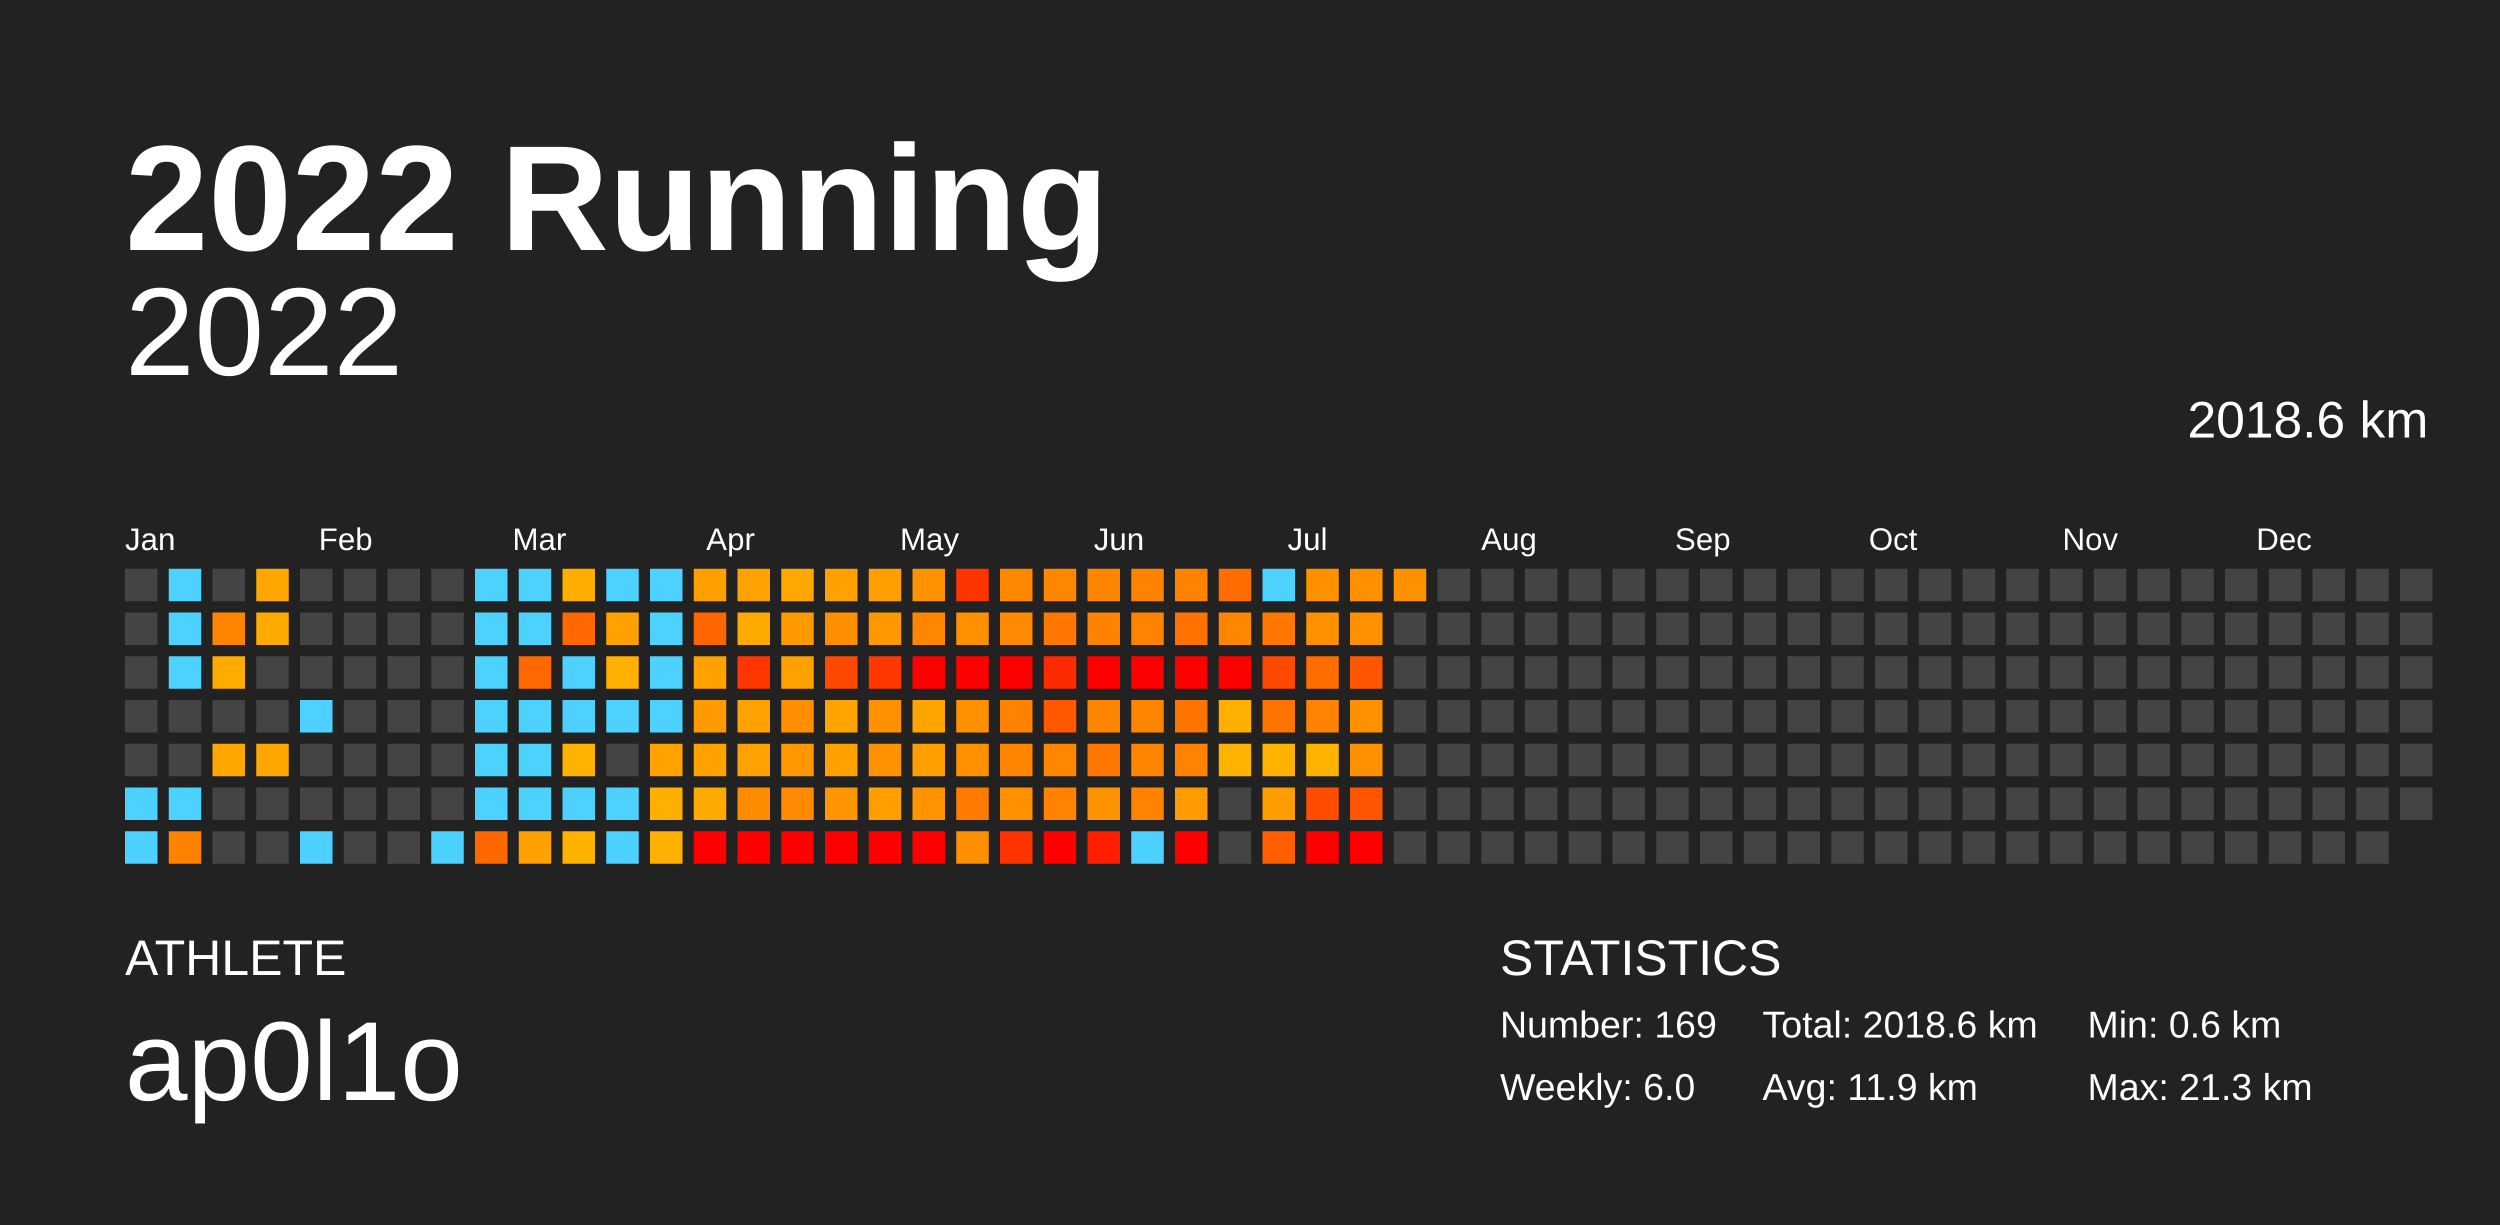
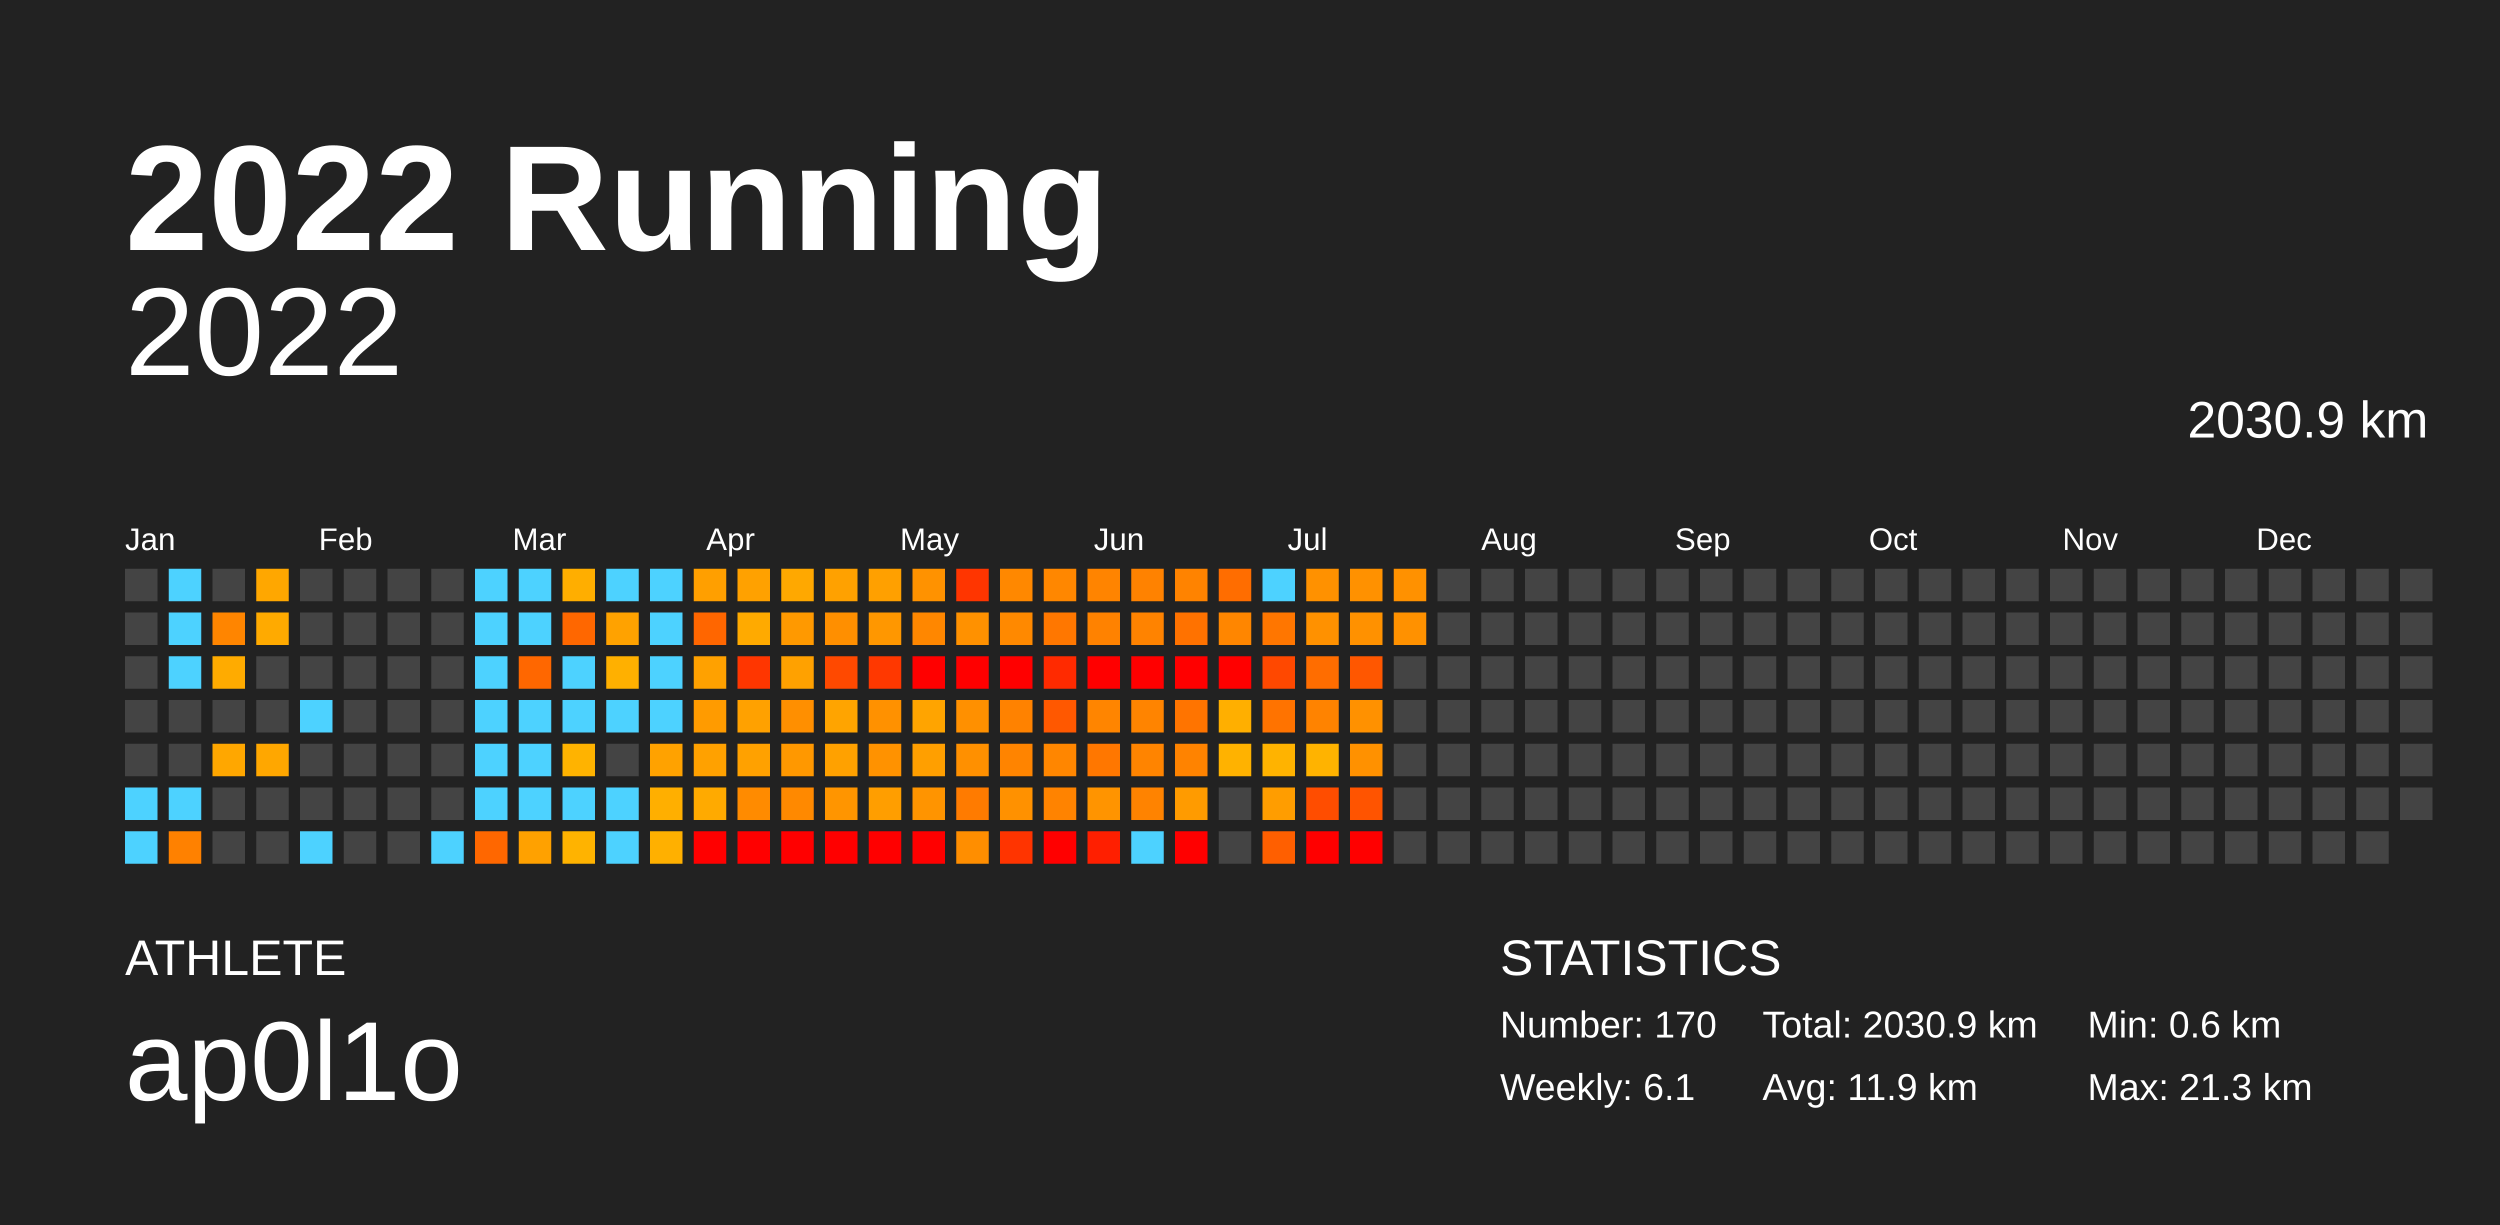
<svg xmlns="http://www.w3.org/2000/svg" baseProfile="full" height="98mm" version="1.1" viewBox="0,0,200,98" width="200mm">
  <defs />
  <rect fill="#222222" height="98" width="200" x="0" y="0" />
  <text fill="#FFFFFF" style="font-size:12px; font-family:Arial; font-weight:bold;" x="10" y="20">2022 Running</text>
  <text fill="#FFFFFF" style="font-size:4px; font-family:Arial" x="10" y="78">ATHLETE</text>
  <text fill="#FFFFFF" style="font-size:9px; font-family:Arial" x="10" y="88">ap0l1o</text>
  <text fill="#FFFFFF" style="font-size:4px; font-family:Arial" x="120" y="78">STATISTICS</text>
-   <text fill="#FFFFFF" style="font-size:3px; font-family:Arial" x="120" y="83">Number: 169</text>
-   <text fill="#FFFFFF" style="font-size:3px; font-family:Arial" x="120" y="88">Weekly: 6.0</text>
-   <text fill="#FFFFFF" style="font-size:3px; font-family:Arial" x="141" y="83">Total: 2018.6 km</text>
+   <text fill="#FFFFFF" style="font-size:3px; font-family:Arial" x="120" y="83">Number: 170</text>
+   <text fill="#FFFFFF" style="font-size:3px; font-family:Arial" x="120" y="88">Weekly: 6.1</text>
+   <text fill="#FFFFFF" style="font-size:3px; font-family:Arial" x="141" y="83">Total: 2030.9 km</text>
  <text fill="#FFFFFF" style="font-size:3px; font-family:Arial" x="141" y="88">Avg: 11.9 km</text>
  <text fill="#FFFFFF" style="font-size:3px; font-family:Arial" x="167" y="83">Min: 0.6 km</text>
  <text fill="#FFFFFF" style="font-size:3px; font-family:Arial" x="167" y="88">Max: 21.3 km</text>
  <text alignment-baseline="hanging" fill="#FFFFFF" style="font-size:10.0px; font-family:Arial;" x="10" y="30">2022</text>
-   <text alignment-baseline="hanging" fill="#FFFFFF" style="font-size:4.125px; font-family:Arial;" x="175" y="35">2018.6 km</text>
+   <text alignment-baseline="hanging" fill="#FFFFFF" style="font-size:4.125px; font-family:Arial;" x="175" y="35">2030.9 km</text>
  <text fill="#FFFFFF" style="font-size:2.5px; font-family:Arial" x="10.0" y="44">Jan</text>
  <text fill="#FFFFFF" style="font-size:2.5px; font-family:Arial" x="25.5" y="44">Feb</text>
  <text fill="#FFFFFF" style="font-size:2.5px; font-family:Arial" x="41.0" y="44">Mar</text>
  <text fill="#FFFFFF" style="font-size:2.5px; font-family:Arial" x="56.5" y="44">Apr</text>
  <text fill="#FFFFFF" style="font-size:2.5px; font-family:Arial" x="72.0" y="44">May</text>
  <text fill="#FFFFFF" style="font-size:2.5px; font-family:Arial" x="87.5" y="44">Jun</text>
  <text fill="#FFFFFF" style="font-size:2.5px; font-family:Arial" x="103.0" y="44">Jul</text>
  <text fill="#FFFFFF" style="font-size:2.5px; font-family:Arial" x="118.5" y="44">Aug</text>
  <text fill="#FFFFFF" style="font-size:2.5px; font-family:Arial" x="134.0" y="44">Sep</text>
  <text fill="#FFFFFF" style="font-size:2.5px; font-family:Arial" x="149.5" y="44">Oct</text>
  <text fill="#FFFFFF" style="font-size:2.5px; font-family:Arial" x="165.0" y="44">Nov</text>
  <text fill="#FFFFFF" style="font-size:2.5px; font-family:Arial" x="180.5" y="44">Dec</text>
  <rect fill="#444444" height="2.6" width="2.6" x="10.0" y="45.5" />
  <rect fill="#444444" height="2.6" width="2.6" x="10.0" y="49.0" />
  <rect fill="#444444" height="2.6" width="2.6" x="10.0" y="52.5" />
  <rect fill="#444444" height="2.6" width="2.6" x="10.0" y="56.0" />
  <rect fill="#444444" height="2.6" width="2.6" x="10.0" y="59.5" />
  <rect fill="#4dd2ff" height="2.6" width="2.6" x="10.0" y="63.0" />
  <rect fill="#4dd2ff" height="2.6" width="2.6" x="10.0" y="66.5" />
  <rect fill="#4dd2ff" height="2.6" width="2.6" x="13.5" y="45.5" />
  <rect fill="#4dd2ff" height="2.6" width="2.6" x="13.5" y="49.0" />
  <rect fill="#4dd2ff" height="2.6" width="2.6" x="13.5" y="52.5" />
  <rect fill="#444444" height="2.6" width="2.6" x="13.5" y="56.0" />
  <rect fill="#444444" height="2.6" width="2.6" x="13.5" y="59.5" />
  <rect fill="#4dd2ff" height="2.6" width="2.6" x="13.5" y="63.0" />
  <rect fill="#ff8100" height="2.6" width="2.6" x="13.5" y="66.5" />
  <rect fill="#444444" height="2.6" width="2.6" x="17.0" y="45.5" />
  <rect fill="#ff8500" height="2.6" width="2.6" x="17.0" y="49.0" />
  <rect fill="#ffab00" height="2.6" width="2.6" x="17.0" y="52.5" />
  <rect fill="#444444" height="2.6" width="2.6" x="17.0" y="56.0" />
  <rect fill="#ffa700" height="2.6" width="2.6" x="17.0" y="59.5" />
  <rect fill="#444444" height="2.6" width="2.6" x="17.0" y="63.0" />
  <rect fill="#444444" height="2.6" width="2.6" x="17.0" y="66.5" />
  <rect fill="#ffa700" height="2.6" width="2.6" x="20.5" y="45.5" />
  <rect fill="#ffaa00" height="2.6" width="2.6" x="20.5" y="49.0" />
  <rect fill="#444444" height="2.6" width="2.6" x="20.5" y="52.5" />
  <rect fill="#444444" height="2.6" width="2.6" x="20.5" y="56.0" />
  <rect fill="#ffa700" height="2.6" width="2.6" x="20.5" y="59.5" />
  <rect fill="#444444" height="2.6" width="2.6" x="20.5" y="63.0" />
  <rect fill="#444444" height="2.6" width="2.6" x="20.5" y="66.5" />
  <rect fill="#444444" height="2.6" width="2.6" x="24.0" y="45.5" />
  <rect fill="#444444" height="2.6" width="2.6" x="24.0" y="49.0" />
  <rect fill="#444444" height="2.6" width="2.6" x="24.0" y="52.5" />
  <rect fill="#4dd2ff" height="2.6" width="2.6" x="24.0" y="56.0" />
  <rect fill="#444444" height="2.6" width="2.6" x="24.0" y="59.5" />
  <rect fill="#444444" height="2.6" width="2.6" x="24.0" y="63.0" />
  <rect fill="#4dd2ff" height="2.6" width="2.6" x="24.0" y="66.5" />
  <rect fill="#444444" height="2.6" width="2.6" x="27.5" y="45.5" />
  <rect fill="#444444" height="2.6" width="2.6" x="27.5" y="49.0" />
  <rect fill="#444444" height="2.6" width="2.6" x="27.5" y="52.5" />
  <rect fill="#444444" height="2.6" width="2.6" x="27.5" y="56.0" />
  <rect fill="#444444" height="2.6" width="2.6" x="27.5" y="59.5" />
  <rect fill="#444444" height="2.6" width="2.6" x="27.5" y="63.0" />
  <rect fill="#444444" height="2.6" width="2.6" x="27.5" y="66.5" />
  <rect fill="#444444" height="2.6" width="2.6" x="31.0" y="45.5" />
  <rect fill="#444444" height="2.6" width="2.6" x="31.0" y="49.0" />
  <rect fill="#444444" height="2.6" width="2.6" x="31.0" y="52.5" />
  <rect fill="#444444" height="2.6" width="2.6" x="31.0" y="56.0" />
  <rect fill="#444444" height="2.6" width="2.6" x="31.0" y="59.5" />
  <rect fill="#444444" height="2.6" width="2.6" x="31.0" y="63.0" />
  <rect fill="#444444" height="2.6" width="2.6" x="31.0" y="66.5" />
  <rect fill="#444444" height="2.6" width="2.6" x="34.5" y="45.5" />
  <rect fill="#444444" height="2.6" width="2.6" x="34.5" y="49.0" />
  <rect fill="#444444" height="2.6" width="2.6" x="34.5" y="52.5" />
  <rect fill="#444444" height="2.6" width="2.6" x="34.5" y="56.0" />
  <rect fill="#444444" height="2.6" width="2.6" x="34.5" y="59.5" />
  <rect fill="#444444" height="2.6" width="2.6" x="34.5" y="63.0" />
  <rect fill="#4dd2ff" height="2.6" width="2.6" x="34.5" y="66.5" />
  <rect fill="#4dd2ff" height="2.6" width="2.6" x="38.0" y="45.5" />
  <rect fill="#4dd2ff" height="2.6" width="2.6" x="38.0" y="49.0" />
  <rect fill="#4dd2ff" height="2.6" width="2.6" x="38.0" y="52.5" />
  <rect fill="#4dd2ff" height="2.6" width="2.6" x="38.0" y="56.0" />
  <rect fill="#4dd2ff" height="2.6" width="2.6" x="38.0" y="59.5" />
  <rect fill="#4dd2ff" height="2.6" width="2.6" x="38.0" y="63.0" />
  <rect fill="#ff6700" height="2.6" width="2.6" x="38.0" y="66.5" />
  <rect fill="#4dd2ff" height="2.6" width="2.6" x="41.5" y="45.5" />
  <rect fill="#4dd2ff" height="2.6" width="2.6" x="41.5" y="49.0" />
  <rect fill="#ff6700" height="2.6" width="2.6" x="41.5" y="52.5" />
  <rect fill="#4dd2ff" height="2.6" width="2.6" x="41.5" y="56.0" />
  <rect fill="#4dd2ff" height="2.6" width="2.6" x="41.5" y="59.5" />
  <rect fill="#4dd2ff" height="2.6" width="2.6" x="41.5" y="63.0" />
  <rect fill="#ffa100" height="2.6" width="2.6" x="41.5" y="66.5" />
  <rect fill="#ffae00" height="2.6" width="2.6" x="45.0" y="45.5" />
  <rect fill="#ff6700" height="2.6" width="2.6" x="45.0" y="49.0" />
  <rect fill="#4dd2ff" height="2.6" width="2.6" x="45.0" y="52.5" />
  <rect fill="#4dd2ff" height="2.6" width="2.6" x="45.0" y="56.0" />
  <rect fill="#ffb300" height="2.6" width="2.6" x="45.0" y="59.5" />
  <rect fill="#4dd2ff" height="2.6" width="2.6" x="45.0" y="63.0" />
  <rect fill="#ffb300" height="2.6" width="2.6" x="45.0" y="66.5" />
  <rect fill="#4dd2ff" height="2.6" width="2.6" x="48.5" y="45.5" />
  <rect fill="#ffa200" height="2.6" width="2.6" x="48.5" y="49.0" />
  <rect fill="#ffb000" height="2.6" width="2.6" x="48.5" y="52.5" />
  <rect fill="#4dd2ff" height="2.6" width="2.6" x="48.5" y="56.0" />
  <rect fill="#444444" height="2.6" width="2.6" x="48.5" y="59.5" />
  <rect fill="#4dd2ff" height="2.6" width="2.6" x="48.5" y="63.0" />
  <rect fill="#4dd2ff" height="2.6" width="2.6" x="48.5" y="66.5" />
  <rect fill="#4dd2ff" height="2.6" width="2.6" x="52.0" y="45.5" />
  <rect fill="#4dd2ff" height="2.6" width="2.6" x="52.0" y="49.0" />
  <rect fill="#4dd2ff" height="2.6" width="2.6" x="52.0" y="52.5" />
  <rect fill="#4dd2ff" height="2.6" width="2.6" x="52.0" y="56.0" />
  <rect fill="#ffa200" height="2.6" width="2.6" x="52.0" y="59.5" />
  <rect fill="#ffaf00" height="2.6" width="2.6" x="52.0" y="63.0" />
  <rect fill="#ffb000" height="2.6" width="2.6" x="52.0" y="66.5" />
  <rect fill="#ff9f00" height="2.6" width="2.6" x="55.5" y="45.5" />
  <rect fill="#ff6600" height="2.6" width="2.6" x="55.5" y="49.0" />
  <rect fill="#ffa100" height="2.6" width="2.6" x="55.5" y="52.5" />
  <rect fill="#ff9b00" height="2.6" width="2.6" x="55.5" y="56.0" />
  <rect fill="#ffa100" height="2.6" width="2.6" x="55.5" y="59.5" />
  <rect fill="#ffaa00" height="2.6" width="2.6" x="55.5" y="63.0" />
  <rect fill="red" height="2.6" width="2.6" x="55.5" y="66.5" />
  <rect fill="#ffa100" height="2.6" width="2.6" x="59.0" y="45.5" />
  <rect fill="#ffaa00" height="2.6" width="2.6" x="59.0" y="49.0" />
  <rect fill="#ff3600" height="2.6" width="2.6" x="59.0" y="52.5" />
  <rect fill="#ffa100" height="2.6" width="2.6" x="59.0" y="56.0" />
  <rect fill="#ffa100" height="2.6" width="2.6" x="59.0" y="59.5" />
  <rect fill="#ff8b00" height="2.6" width="2.6" x="59.0" y="63.0" />
  <rect fill="red" height="2.6" width="2.6" x="59.0" y="66.5" />
  <rect fill="#ffa800" height="2.6" width="2.6" x="62.5" y="45.5" />
  <rect fill="#ff9900" height="2.6" width="2.6" x="62.5" y="49.0" />
  <rect fill="#ffa100" height="2.6" width="2.6" x="62.5" y="52.5" />
  <rect fill="#ff8f00" height="2.6" width="2.6" x="62.5" y="56.0" />
  <rect fill="#ff9800" height="2.6" width="2.6" x="62.5" y="59.5" />
  <rect fill="#ff8900" height="2.6" width="2.6" x="62.5" y="63.0" />
  <rect fill="red" height="2.6" width="2.6" x="62.5" y="66.5" />
  <rect fill="#ffa100" height="2.6" width="2.6" x="66.0" y="45.5" />
  <rect fill="#ff8f00" height="2.6" width="2.6" x="66.0" y="49.0" />
  <rect fill="#ff4900" height="2.6" width="2.6" x="66.0" y="52.5" />
  <rect fill="#ffa400" height="2.6" width="2.6" x="66.0" y="56.0" />
  <rect fill="#ffa100" height="2.6" width="2.6" x="66.0" y="59.5" />
  <rect fill="#ff9500" height="2.6" width="2.6" x="66.0" y="63.0" />
  <rect fill="red" height="2.6" width="2.6" x="66.0" y="66.5" />
  <rect fill="#ffa000" height="2.6" width="2.6" x="69.5" y="45.5" />
  <rect fill="#ff9700" height="2.6" width="2.6" x="69.5" y="49.0" />
  <rect fill="#ff3800" height="2.6" width="2.6" x="69.5" y="52.5" />
  <rect fill="#ff9100" height="2.6" width="2.6" x="69.5" y="56.0" />
  <rect fill="#ff9200" height="2.6" width="2.6" x="69.5" y="59.5" />
  <rect fill="#ff9e00" height="2.6" width="2.6" x="69.5" y="63.0" />
  <rect fill="red" height="2.6" width="2.6" x="69.5" y="66.5" />
  <rect fill="#ff9200" height="2.6" width="2.6" x="73.0" y="45.5" />
  <rect fill="#ff8700" height="2.6" width="2.6" x="73.0" y="49.0" />
  <rect fill="red" height="2.6" width="2.6" x="73.0" y="52.5" />
  <rect fill="#ffa400" height="2.6" width="2.6" x="73.0" y="56.0" />
  <rect fill="#ff9f00" height="2.6" width="2.6" x="73.0" y="59.5" />
  <rect fill="#ff9400" height="2.6" width="2.6" x="73.0" y="63.0" />
  <rect fill="red" height="2.6" width="2.6" x="73.0" y="66.5" />
  <rect fill="#ff3500" height="2.6" width="2.6" x="76.5" y="45.5" />
  <rect fill="#ff9100" height="2.6" width="2.6" x="76.5" y="49.0" />
  <rect fill="red" height="2.6" width="2.6" x="76.5" y="52.5" />
  <rect fill="#ff9000" height="2.6" width="2.6" x="76.5" y="56.0" />
  <rect fill="#ff9000" height="2.6" width="2.6" x="76.5" y="59.5" />
  <rect fill="#ff7b00" height="2.6" width="2.6" x="76.5" y="63.0" />
  <rect fill="#ff8e00" height="2.6" width="2.6" x="76.5" y="66.5" />
  <rect fill="#ff8800" height="2.6" width="2.6" x="80.0" y="45.5" />
  <rect fill="#ff8900" height="2.6" width="2.6" x="80.0" y="49.0" />
  <rect fill="red" height="2.6" width="2.6" x="80.0" y="52.5" />
  <rect fill="#ff8200" height="2.6" width="2.6" x="80.0" y="56.0" />
  <rect fill="#ff8400" height="2.6" width="2.6" x="80.0" y="59.5" />
  <rect fill="#ff9100" height="2.6" width="2.6" x="80.0" y="63.0" />
  <rect fill="#ff3400" height="2.6" width="2.6" x="80.0" y="66.5" />
  <rect fill="#ff8700" height="2.6" width="2.6" x="83.5" y="45.5" />
  <rect fill="#ff7700" height="2.6" width="2.6" x="83.5" y="49.0" />
  <rect fill="#ff2a00" height="2.6" width="2.6" x="83.5" y="52.5" />
  <rect fill="#ff5800" height="2.6" width="2.6" x="83.5" y="56.0" />
  <rect fill="#ff8600" height="2.6" width="2.6" x="83.5" y="59.5" />
  <rect fill="#ff8300" height="2.6" width="2.6" x="83.5" y="63.0" />
  <rect fill="red" height="2.6" width="2.6" x="83.5" y="66.5" />
  <rect fill="#ff8400" height="2.6" width="2.6" x="87.0" y="45.5" />
  <rect fill="#ff8200" height="2.6" width="2.6" x="87.0" y="49.0" />
  <rect fill="red" height="2.6" width="2.6" x="87.0" y="52.5" />
  <rect fill="#ff8500" height="2.6" width="2.6" x="87.0" y="56.0" />
  <rect fill="#ff7700" height="2.6" width="2.6" x="87.0" y="59.5" />
  <rect fill="#ff9400" height="2.6" width="2.6" x="87.0" y="63.0" />
  <rect fill="#ff1f00" height="2.6" width="2.6" x="87.0" y="66.5" />
  <rect fill="#ff8200" height="2.6" width="2.6" x="90.5" y="45.5" />
  <rect fill="#ff8300" height="2.6" width="2.6" x="90.5" y="49.0" />
  <rect fill="red" height="2.6" width="2.6" x="90.5" y="52.5" />
  <rect fill="#ff8400" height="2.6" width="2.6" x="90.5" y="56.0" />
  <rect fill="#ff8400" height="2.6" width="2.6" x="90.5" y="59.5" />
  <rect fill="#ff8300" height="2.6" width="2.6" x="90.5" y="63.0" />
  <rect fill="#4dd2ff" height="2.6" width="2.6" x="90.5" y="66.5" />
  <rect fill="#ff8300" height="2.6" width="2.6" x="94.0" y="45.5" />
  <rect fill="#ff7200" height="2.6" width="2.6" x="94.0" y="49.0" />
  <rect fill="red" height="2.6" width="2.6" x="94.0" y="52.5" />
  <rect fill="#ff7400" height="2.6" width="2.6" x="94.0" y="56.0" />
  <rect fill="#ff8300" height="2.6" width="2.6" x="94.0" y="59.5" />
  <rect fill="#ff9b00" height="2.6" width="2.6" x="94.0" y="63.0" />
  <rect fill="red" height="2.6" width="2.6" x="94.0" y="66.5" />
  <rect fill="#ff6d00" height="2.6" width="2.6" x="97.5" y="45.5" />
  <rect fill="#ff8600" height="2.6" width="2.6" x="97.5" y="49.0" />
  <rect fill="red" height="2.6" width="2.6" x="97.5" y="52.5" />
  <rect fill="#ffaf00" height="2.6" width="2.6" x="97.5" y="56.0" />
  <rect fill="#ffb200" height="2.6" width="2.6" x="97.5" y="59.5" />
  <rect fill="#444444" height="2.6" width="2.6" x="97.5" y="63.0" />
  <rect fill="#444444" height="2.6" width="2.6" x="97.5" y="66.5" />
  <rect fill="#4dd2ff" height="2.6" width="2.6" x="101.0" y="45.5" />
  <rect fill="#ff7600" height="2.6" width="2.6" x="101.0" y="49.0" />
  <rect fill="#ff4800" height="2.6" width="2.6" x="101.0" y="52.5" />
  <rect fill="#ff7300" height="2.6" width="2.6" x="101.0" y="56.0" />
  <rect fill="#ffb300" height="2.6" width="2.6" x="101.0" y="59.5" />
  <rect fill="#ff9d00" height="2.6" width="2.6" x="101.0" y="63.0" />
  <rect fill="#ff5f00" height="2.6" width="2.6" x="101.0" y="66.5" />
  <rect fill="#ff9100" height="2.6" width="2.6" x="104.5" y="45.5" />
  <rect fill="#ff9100" height="2.6" width="2.6" x="104.5" y="49.0" />
  <rect fill="#ff6d00" height="2.6" width="2.6" x="104.5" y="52.5" />
  <rect fill="#ff8300" height="2.6" width="2.6" x="104.5" y="56.0" />
  <rect fill="#ffb300" height="2.6" width="2.6" x="104.5" y="59.5" />
  <rect fill="#ff4d00" height="2.6" width="2.6" x="104.5" y="63.0" />
  <rect fill="red" height="2.6" width="2.6" x="104.5" y="66.5" />
  <rect fill="#ff9100" height="2.6" width="2.6" x="108.0" y="45.5" />
  <rect fill="#ff9100" height="2.6" width="2.6" x="108.0" y="49.0" />
  <rect fill="#ff5700" height="2.6" width="2.6" x="108.0" y="52.5" />
  <rect fill="#ff9100" height="2.6" width="2.6" x="108.0" y="56.0" />
  <rect fill="#ff9100" height="2.6" width="2.6" x="108.0" y="59.5" />
  <rect fill="#ff5400" height="2.6" width="2.6" x="108.0" y="63.0" />
  <rect fill="red" height="2.6" width="2.6" x="108.0" y="66.5" />
  <rect fill="#ff9100" height="2.6" width="2.6" x="111.5" y="45.5" />
-   <rect fill="#444444" height="2.6" width="2.6" x="111.5" y="49.0" />
+   <rect fill="#ff9100" height="2.6" width="2.6" x="111.5" y="49.0" />
  <rect fill="#444444" height="2.6" width="2.6" x="111.5" y="52.5" />
  <rect fill="#444444" height="2.6" width="2.6" x="111.5" y="56.0" />
  <rect fill="#444444" height="2.6" width="2.6" x="111.5" y="59.5" />
  <rect fill="#444444" height="2.6" width="2.6" x="111.5" y="63.0" />
  <rect fill="#444444" height="2.6" width="2.6" x="111.5" y="66.5" />
  <rect fill="#444444" height="2.6" width="2.6" x="115.0" y="45.5" />
  <rect fill="#444444" height="2.6" width="2.6" x="115.0" y="49.0" />
  <rect fill="#444444" height="2.6" width="2.6" x="115.0" y="52.5" />
  <rect fill="#444444" height="2.6" width="2.6" x="115.0" y="56.0" />
  <rect fill="#444444" height="2.6" width="2.6" x="115.0" y="59.5" />
  <rect fill="#444444" height="2.6" width="2.6" x="115.0" y="63.0" />
  <rect fill="#444444" height="2.6" width="2.6" x="115.0" y="66.5" />
  <rect fill="#444444" height="2.6" width="2.6" x="118.5" y="45.5" />
  <rect fill="#444444" height="2.6" width="2.6" x="118.5" y="49.0" />
  <rect fill="#444444" height="2.6" width="2.6" x="118.5" y="52.5" />
  <rect fill="#444444" height="2.6" width="2.6" x="118.5" y="56.0" />
  <rect fill="#444444" height="2.6" width="2.6" x="118.5" y="59.5" />
  <rect fill="#444444" height="2.6" width="2.6" x="118.5" y="63.0" />
  <rect fill="#444444" height="2.6" width="2.6" x="118.5" y="66.5" />
  <rect fill="#444444" height="2.6" width="2.6" x="122.0" y="45.5" />
  <rect fill="#444444" height="2.6" width="2.6" x="122.0" y="49.0" />
  <rect fill="#444444" height="2.6" width="2.6" x="122.0" y="52.5" />
  <rect fill="#444444" height="2.6" width="2.6" x="122.0" y="56.0" />
  <rect fill="#444444" height="2.6" width="2.6" x="122.0" y="59.5" />
  <rect fill="#444444" height="2.6" width="2.6" x="122.0" y="63.0" />
  <rect fill="#444444" height="2.6" width="2.6" x="122.0" y="66.5" />
  <rect fill="#444444" height="2.6" width="2.6" x="125.5" y="45.5" />
  <rect fill="#444444" height="2.6" width="2.6" x="125.5" y="49.0" />
  <rect fill="#444444" height="2.6" width="2.6" x="125.5" y="52.5" />
  <rect fill="#444444" height="2.6" width="2.6" x="125.5" y="56.0" />
  <rect fill="#444444" height="2.6" width="2.6" x="125.5" y="59.5" />
  <rect fill="#444444" height="2.6" width="2.6" x="125.5" y="63.0" />
  <rect fill="#444444" height="2.6" width="2.6" x="125.5" y="66.5" />
  <rect fill="#444444" height="2.6" width="2.6" x="129.0" y="45.5" />
  <rect fill="#444444" height="2.6" width="2.6" x="129.0" y="49.0" />
  <rect fill="#444444" height="2.6" width="2.6" x="129.0" y="52.5" />
  <rect fill="#444444" height="2.6" width="2.6" x="129.0" y="56.0" />
  <rect fill="#444444" height="2.6" width="2.6" x="129.0" y="59.5" />
  <rect fill="#444444" height="2.6" width="2.6" x="129.0" y="63.0" />
  <rect fill="#444444" height="2.6" width="2.6" x="129.0" y="66.5" />
  <rect fill="#444444" height="2.6" width="2.6" x="132.5" y="45.5" />
  <rect fill="#444444" height="2.6" width="2.6" x="132.5" y="49.0" />
  <rect fill="#444444" height="2.6" width="2.6" x="132.5" y="52.5" />
  <rect fill="#444444" height="2.6" width="2.6" x="132.5" y="56.0" />
  <rect fill="#444444" height="2.6" width="2.6" x="132.5" y="59.5" />
  <rect fill="#444444" height="2.6" width="2.6" x="132.5" y="63.0" />
  <rect fill="#444444" height="2.6" width="2.6" x="132.5" y="66.5" />
  <rect fill="#444444" height="2.6" width="2.6" x="136.0" y="45.5" />
  <rect fill="#444444" height="2.6" width="2.6" x="136.0" y="49.0" />
  <rect fill="#444444" height="2.6" width="2.6" x="136.0" y="52.5" />
  <rect fill="#444444" height="2.6" width="2.6" x="136.0" y="56.0" />
  <rect fill="#444444" height="2.6" width="2.6" x="136.0" y="59.5" />
  <rect fill="#444444" height="2.6" width="2.6" x="136.0" y="63.0" />
  <rect fill="#444444" height="2.6" width="2.6" x="136.0" y="66.5" />
  <rect fill="#444444" height="2.6" width="2.6" x="139.5" y="45.5" />
  <rect fill="#444444" height="2.6" width="2.6" x="139.5" y="49.0" />
  <rect fill="#444444" height="2.6" width="2.6" x="139.5" y="52.5" />
  <rect fill="#444444" height="2.6" width="2.6" x="139.5" y="56.0" />
  <rect fill="#444444" height="2.6" width="2.6" x="139.5" y="59.5" />
  <rect fill="#444444" height="2.6" width="2.6" x="139.5" y="63.0" />
  <rect fill="#444444" height="2.6" width="2.6" x="139.5" y="66.5" />
  <rect fill="#444444" height="2.6" width="2.6" x="143.0" y="45.5" />
  <rect fill="#444444" height="2.6" width="2.6" x="143.0" y="49.0" />
  <rect fill="#444444" height="2.6" width="2.6" x="143.0" y="52.5" />
  <rect fill="#444444" height="2.6" width="2.6" x="143.0" y="56.0" />
  <rect fill="#444444" height="2.6" width="2.6" x="143.0" y="59.5" />
  <rect fill="#444444" height="2.6" width="2.6" x="143.0" y="63.0" />
  <rect fill="#444444" height="2.6" width="2.6" x="143.0" y="66.5" />
  <rect fill="#444444" height="2.6" width="2.6" x="146.5" y="45.5" />
  <rect fill="#444444" height="2.6" width="2.6" x="146.5" y="49.0" />
  <rect fill="#444444" height="2.6" width="2.6" x="146.5" y="52.5" />
  <rect fill="#444444" height="2.6" width="2.6" x="146.5" y="56.0" />
  <rect fill="#444444" height="2.6" width="2.6" x="146.5" y="59.5" />
  <rect fill="#444444" height="2.6" width="2.6" x="146.5" y="63.0" />
  <rect fill="#444444" height="2.6" width="2.6" x="146.5" y="66.5" />
  <rect fill="#444444" height="2.6" width="2.6" x="150.0" y="45.5" />
  <rect fill="#444444" height="2.6" width="2.6" x="150.0" y="49.0" />
  <rect fill="#444444" height="2.6" width="2.6" x="150.0" y="52.5" />
  <rect fill="#444444" height="2.6" width="2.6" x="150.0" y="56.0" />
  <rect fill="#444444" height="2.6" width="2.6" x="150.0" y="59.5" />
  <rect fill="#444444" height="2.6" width="2.6" x="150.0" y="63.0" />
  <rect fill="#444444" height="2.6" width="2.6" x="150.0" y="66.5" />
  <rect fill="#444444" height="2.6" width="2.6" x="153.5" y="45.5" />
  <rect fill="#444444" height="2.6" width="2.6" x="153.5" y="49.0" />
  <rect fill="#444444" height="2.6" width="2.6" x="153.5" y="52.5" />
  <rect fill="#444444" height="2.6" width="2.6" x="153.5" y="56.0" />
  <rect fill="#444444" height="2.6" width="2.6" x="153.5" y="59.5" />
  <rect fill="#444444" height="2.6" width="2.6" x="153.5" y="63.0" />
  <rect fill="#444444" height="2.6" width="2.6" x="153.5" y="66.5" />
  <rect fill="#444444" height="2.6" width="2.6" x="157.0" y="45.5" />
  <rect fill="#444444" height="2.6" width="2.6" x="157.0" y="49.0" />
  <rect fill="#444444" height="2.6" width="2.6" x="157.0" y="52.5" />
  <rect fill="#444444" height="2.6" width="2.6" x="157.0" y="56.0" />
  <rect fill="#444444" height="2.6" width="2.6" x="157.0" y="59.5" />
  <rect fill="#444444" height="2.6" width="2.6" x="157.0" y="63.0" />
  <rect fill="#444444" height="2.6" width="2.6" x="157.0" y="66.5" />
  <rect fill="#444444" height="2.6" width="2.6" x="160.5" y="45.5" />
  <rect fill="#444444" height="2.6" width="2.6" x="160.5" y="49.0" />
  <rect fill="#444444" height="2.6" width="2.6" x="160.5" y="52.5" />
  <rect fill="#444444" height="2.6" width="2.6" x="160.5" y="56.0" />
  <rect fill="#444444" height="2.6" width="2.6" x="160.5" y="59.5" />
  <rect fill="#444444" height="2.6" width="2.6" x="160.5" y="63.0" />
  <rect fill="#444444" height="2.6" width="2.6" x="160.5" y="66.5" />
  <rect fill="#444444" height="2.6" width="2.6" x="164.0" y="45.5" />
  <rect fill="#444444" height="2.6" width="2.6" x="164.0" y="49.0" />
  <rect fill="#444444" height="2.6" width="2.6" x="164.0" y="52.5" />
  <rect fill="#444444" height="2.6" width="2.6" x="164.0" y="56.0" />
  <rect fill="#444444" height="2.6" width="2.6" x="164.0" y="59.5" />
  <rect fill="#444444" height="2.6" width="2.6" x="164.0" y="63.0" />
  <rect fill="#444444" height="2.6" width="2.6" x="164.0" y="66.5" />
  <rect fill="#444444" height="2.6" width="2.6" x="167.5" y="45.5" />
  <rect fill="#444444" height="2.6" width="2.6" x="167.5" y="49.0" />
  <rect fill="#444444" height="2.6" width="2.6" x="167.5" y="52.5" />
  <rect fill="#444444" height="2.6" width="2.6" x="167.5" y="56.0" />
  <rect fill="#444444" height="2.6" width="2.6" x="167.5" y="59.5" />
  <rect fill="#444444" height="2.6" width="2.6" x="167.5" y="63.0" />
  <rect fill="#444444" height="2.6" width="2.6" x="167.5" y="66.5" />
  <rect fill="#444444" height="2.6" width="2.6" x="171.0" y="45.5" />
  <rect fill="#444444" height="2.6" width="2.6" x="171.0" y="49.0" />
  <rect fill="#444444" height="2.6" width="2.6" x="171.0" y="52.5" />
  <rect fill="#444444" height="2.6" width="2.6" x="171.0" y="56.0" />
  <rect fill="#444444" height="2.6" width="2.6" x="171.0" y="59.5" />
  <rect fill="#444444" height="2.6" width="2.6" x="171.0" y="63.0" />
  <rect fill="#444444" height="2.6" width="2.6" x="171.0" y="66.5" />
  <rect fill="#444444" height="2.6" width="2.6" x="174.5" y="45.5" />
  <rect fill="#444444" height="2.6" width="2.6" x="174.5" y="49.0" />
  <rect fill="#444444" height="2.6" width="2.6" x="174.5" y="52.5" />
  <rect fill="#444444" height="2.6" width="2.6" x="174.5" y="56.0" />
  <rect fill="#444444" height="2.6" width="2.6" x="174.5" y="59.5" />
  <rect fill="#444444" height="2.6" width="2.6" x="174.5" y="63.0" />
  <rect fill="#444444" height="2.6" width="2.6" x="174.5" y="66.5" />
  <rect fill="#444444" height="2.6" width="2.6" x="178.0" y="45.5" />
  <rect fill="#444444" height="2.6" width="2.6" x="178.0" y="49.0" />
  <rect fill="#444444" height="2.6" width="2.6" x="178.0" y="52.5" />
  <rect fill="#444444" height="2.6" width="2.6" x="178.0" y="56.0" />
  <rect fill="#444444" height="2.6" width="2.6" x="178.0" y="59.5" />
  <rect fill="#444444" height="2.6" width="2.6" x="178.0" y="63.0" />
  <rect fill="#444444" height="2.6" width="2.6" x="178.0" y="66.5" />
  <rect fill="#444444" height="2.6" width="2.6" x="181.5" y="45.5" />
  <rect fill="#444444" height="2.6" width="2.6" x="181.5" y="49.0" />
  <rect fill="#444444" height="2.6" width="2.6" x="181.5" y="52.5" />
  <rect fill="#444444" height="2.6" width="2.6" x="181.5" y="56.0" />
  <rect fill="#444444" height="2.6" width="2.6" x="181.5" y="59.5" />
  <rect fill="#444444" height="2.6" width="2.6" x="181.5" y="63.0" />
  <rect fill="#444444" height="2.6" width="2.6" x="181.5" y="66.5" />
  <rect fill="#444444" height="2.6" width="2.6" x="185.0" y="45.5" />
  <rect fill="#444444" height="2.6" width="2.6" x="185.0" y="49.0" />
  <rect fill="#444444" height="2.6" width="2.6" x="185.0" y="52.5" />
  <rect fill="#444444" height="2.6" width="2.6" x="185.0" y="56.0" />
  <rect fill="#444444" height="2.6" width="2.6" x="185.0" y="59.5" />
  <rect fill="#444444" height="2.6" width="2.6" x="185.0" y="63.0" />
  <rect fill="#444444" height="2.6" width="2.6" x="185.0" y="66.5" />
  <rect fill="#444444" height="2.6" width="2.6" x="188.5" y="45.5" />
  <rect fill="#444444" height="2.6" width="2.6" x="188.5" y="49.0" />
  <rect fill="#444444" height="2.6" width="2.6" x="188.5" y="52.5" />
  <rect fill="#444444" height="2.6" width="2.6" x="188.5" y="56.0" />
  <rect fill="#444444" height="2.6" width="2.6" x="188.5" y="59.5" />
  <rect fill="#444444" height="2.6" width="2.6" x="188.5" y="63.0" />
  <rect fill="#444444" height="2.6" width="2.6" x="188.5" y="66.5" />
  <rect fill="#444444" height="2.6" width="2.6" x="192.0" y="45.5" />
  <rect fill="#444444" height="2.6" width="2.6" x="192.0" y="49.0" />
  <rect fill="#444444" height="2.6" width="2.6" x="192.0" y="52.5" />
  <rect fill="#444444" height="2.6" width="2.6" x="192.0" y="56.0" />
  <rect fill="#444444" height="2.6" width="2.6" x="192.0" y="59.5" />
  <rect fill="#444444" height="2.6" width="2.6" x="192.0" y="63.0" />
</svg>
